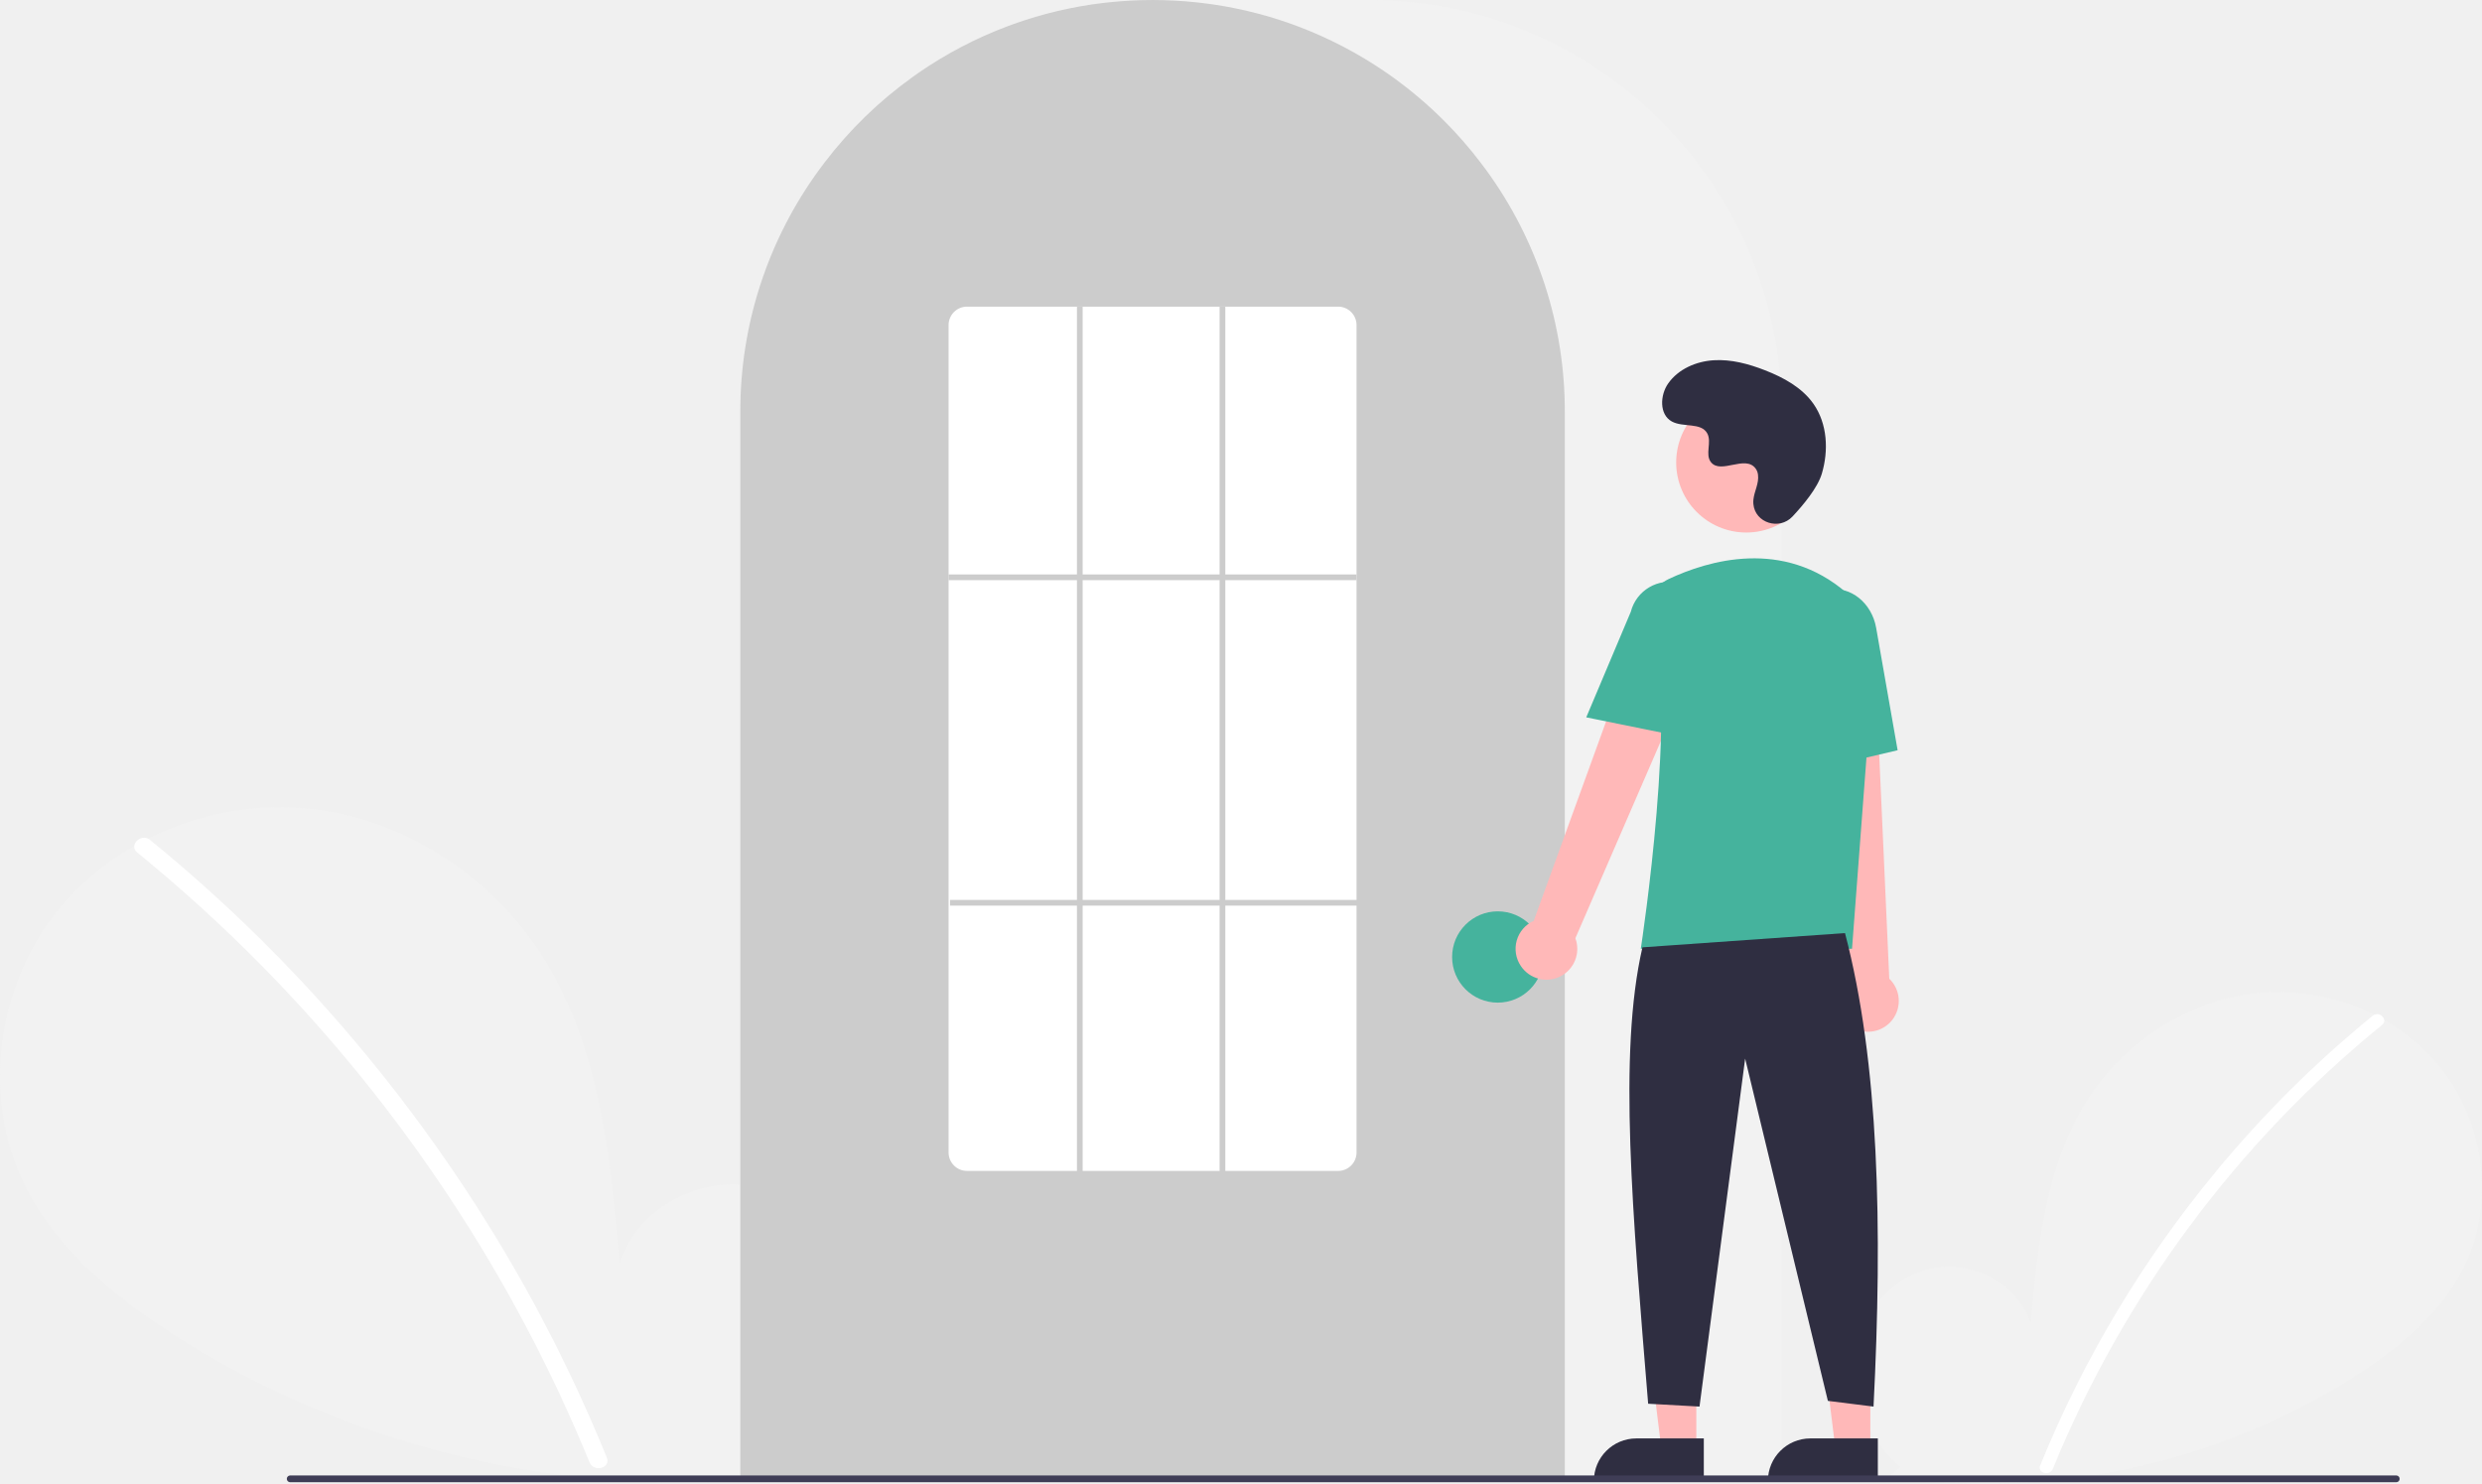
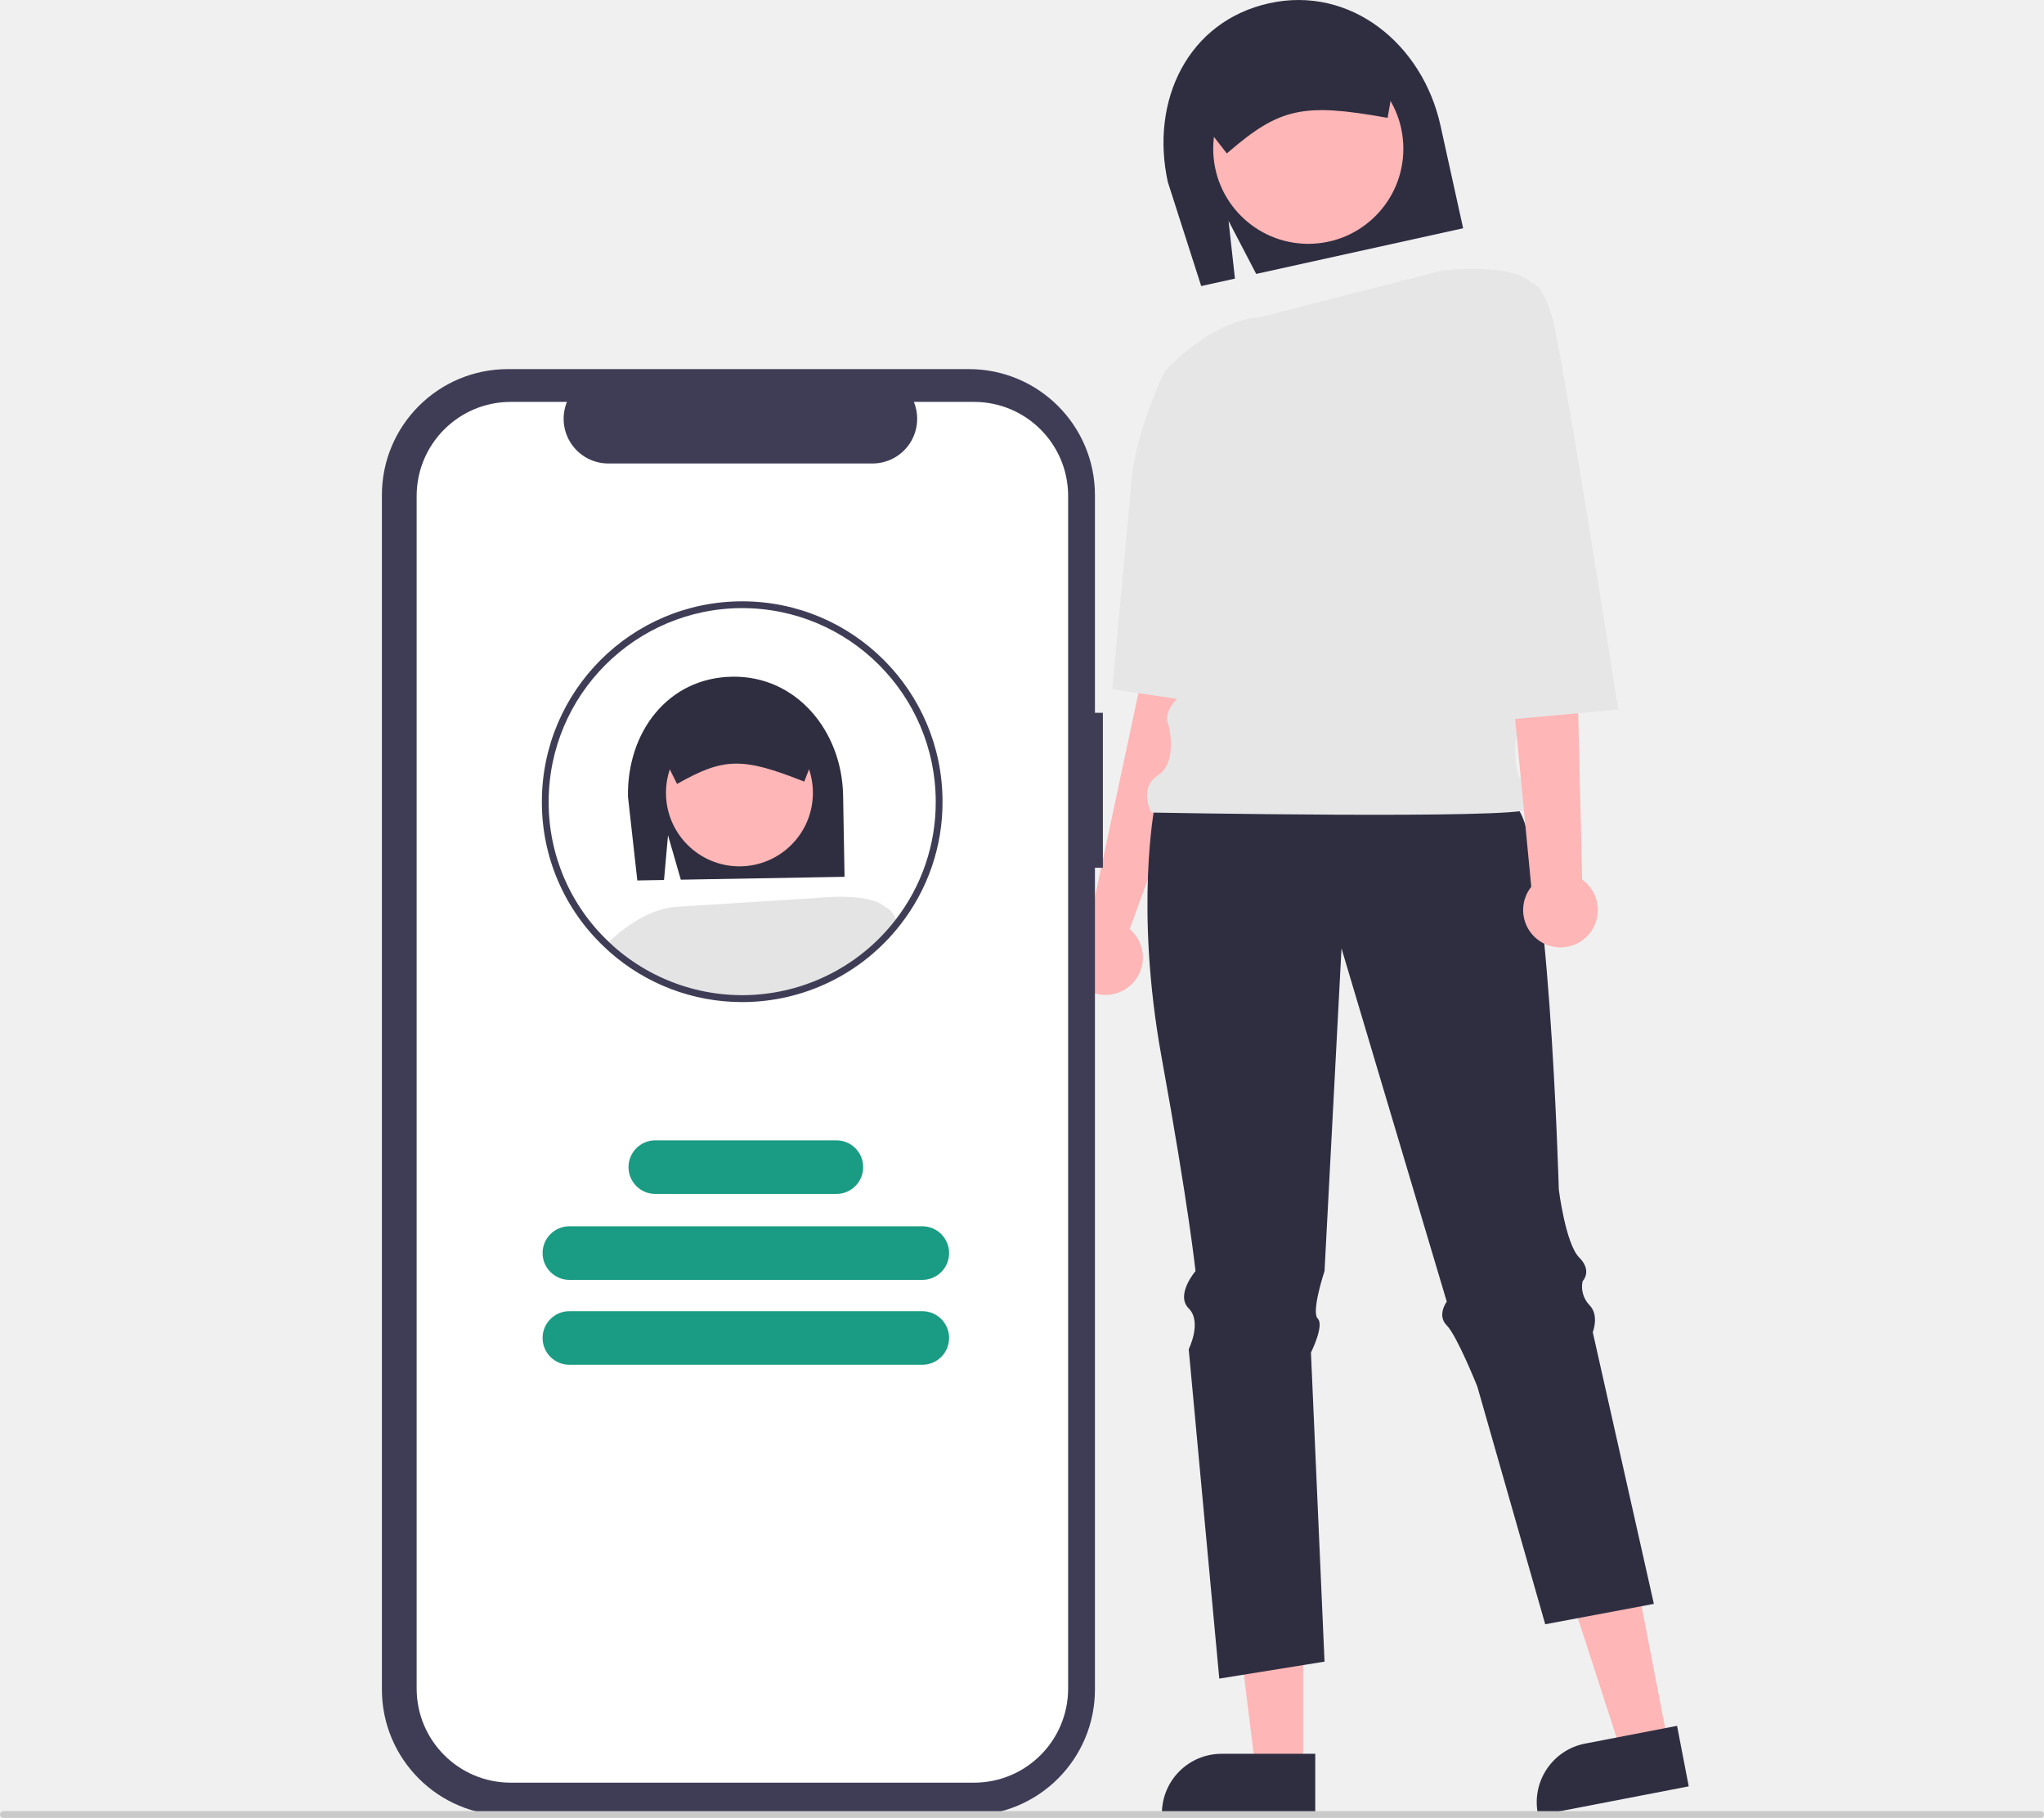
- <svg xmlns="http://www.w3.org/2000/svg" id="b368e7d6-7c4a-408c-9a35-0514749a7e1a" data-name="Layer 1" width="870" height="520.139" viewBox="0 0 870 520.139">
-   <path d="M831.092,704.187c-11.138-9.412-17.904-24.28-16.13-38.754s12.764-27.78,27.018-30.854,30.504,5.435,34.834,19.359c2.383-26.846,5.129-54.818,19.402-77.68,12.924-20.701,35.309-35.514,59.569-38.164s49.803,7.359,64.933,26.507,18.835,46.985,8.238,68.969c-7.806,16.195-22.188,28.247-37.257,38.052a240.452,240.452,0,0,1-164.454,35.977Z" transform="translate(-165 -189.9307)" fill="#f2f2f2" />
-   <path d="M996.728,546.01a393.414,393.414,0,0,0-54.826,54.442,394.561,394.561,0,0,0-61.752,103.194c-1.112,2.725,3.313,3.911,4.412,1.216A392.342,392.342,0,0,1,999.963,549.245c2.284-1.86-.97-5.08-3.236-3.236Z" transform="translate(-165 -189.9307)" fill="#fff" />
-   <path d="M445.067,701.63c15.299-12.927,24.591-33.348,22.154-53.228s-17.531-38.156-37.11-42.377-41.897,7.464-47.844,26.59c-3.273-36.873-7.044-75.292-26.648-106.693-17.751-28.433-48.497-48.778-81.818-52.418s-68.404,10.107-89.185,36.407-25.869,64.535-11.315,94.729c10.722,22.243,30.475,38.797,51.172,52.264,66.03,42.965,147.939,60.884,225.877,49.415" transform="translate(-165 -189.9307)" fill="#f2f2f2" />
-   <path d="M217.567,484.373a540.355,540.355,0,0,1,75.304,74.777A548.076,548.076,0,0,1,352.257,647.04a545.835,545.835,0,0,1,25.43,53.846c1.527,3.743-4.55,5.372-6.06,1.671a536.36,536.36,0,0,0-49.009-92.727A539.734,539.734,0,0,0,256.889,528.632a538.441,538.441,0,0,0-43.766-39.815c-3.138-2.555,1.332-6.978,4.444-4.444Z" transform="translate(-165 -189.9307)" fill="#fff" />
-   <path d="M789.5,708.931h-365v-374.5c0-79.678,64.822-144.5,144.5-144.5h76c79.677,0,144.5,64.822,144.5,144.5Z" transform="translate(-165 -189.9307)" fill="#f2f2f2" />
-   <path d="M713.5,708.931h-289v-374.5a143.382,143.382,0,0,1,27.596-84.944c.664-.905,1.326-1.798,2.009-2.681a144.466,144.466,0,0,1,30.754-29.851c.66-.48,1.322-.952,1.994-1.423a144.16,144.16,0,0,1,31.472-16.459c.661-.25,1.334-.501,2.007-.742a144.02,144.02,0,0,1,31.108-7.336c.658-.09,1.333-.16,2.008-.23a146.288,146.288,0,0,1,31.105,0c.673.07,1.349.141,2.014.231a143.995,143.995,0,0,1,31.1,7.335c.673.241,1.346.492,2.009.743a143.799,143.799,0,0,1,31.106,16.216c.672.461,1.344.933,2.006,1.405a145.987,145.987,0,0,1,18.384,15.564,144.305,144.305,0,0,1,12.724,14.551c.681.88,1.343,1.773,2.005,2.677A143.382,143.382,0,0,1,713.5,334.431Z" transform="translate(-165 -189.9307)" fill="#ccc" />
-   <circle cx="525" cy="335.5" r="16" fill="#45b39d" />
-   <polygon points="594.599 507.783 582.339 507.783 576.506 460.495 594.601 460.496 594.599 507.783" fill="#ffb8b8" />
-   <path d="M573.582,504.28h23.644a0,0,0,0,1,0,0v14.887a0,0,0,0,1,0,0H558.695a0,0,0,0,1,0,0v0a14.887,14.887,0,0,1,14.887-14.887Z" fill="#2f2e41" />
-   <polygon points="655.599 507.783 643.339 507.783 637.506 460.495 655.601 460.496 655.599 507.783" fill="#ffb8b8" />
-   <path d="M634.582,504.28h23.644a0,0,0,0,1,0,0v14.887a0,0,0,0,1,0,0H619.695a0,0,0,0,1,0,0v0a14.887,14.887,0,0,1,14.887-14.887Z" fill="#2f2e41" />
-   <path d="M698.098,528.6a10.743,10.743,0,0,1,4.511-15.843l41.676-114.867L764.791,409.082,717.206,518.853a10.801,10.801,0,0,1-19.109,9.748Z" transform="translate(-165 -189.9307)" fill="#ffb8b8" />
-   <path d="M814.336,550.184a10.743,10.743,0,0,1-2.893-16.217L798.533,412.458l23.338,1.066L827.236,533.045a10.801,10.801,0,0,1-12.9,17.139Z" transform="translate(-165 -189.9307)" fill="#ffb8b8" />
-   <circle cx="612.106" cy="162.123" r="24.561" fill="#ffb8b8" />
-   <path d="M814.18,522.549H740.133l.089-.576c.133-.861,13.197-86.439,3.562-114.436a11.813,11.813,0,0,1,6.069-14.584h0c13.772-6.485,40.208-14.471,62.52,4.909a28.234,28.234,0,0,1,9.459,23.396Z" transform="translate(-165 -189.9307)" fill="#45b39d" />
-   <path d="M754.354,448.181,721.018,441.418l15.626-37.03a13.997,13.997,0,0,1,27.106,6.998Z" transform="translate(-165 -189.9307)" fill="#45b39d" />
-   <path d="M797.05,460.739l-2.004-45.941c-1.52-8.636,3.424-16.8,11.027-18.135,7.605-1.33,15.032,4.66,16.558,13.36l7.533,42.928Z" transform="translate(-165 -189.9307)" fill="#45b39d" />
-   <path d="M811.716,517.049c11.915,45.377,13.214,103.069,10,166l-16-2-29-120-16,122-18-1c-5.377-66.03-10.613-122.715-2-160Z" transform="translate(-165 -189.9307)" fill="#2f2e41" />
-   <path d="M793.289,371.035c-4.582,4.881-13.091,2.261-13.688-4.407a8.055,8.055,0,0,1,.01-1.556c.308-2.954,2.015-5.635,1.606-8.754a4.59,4.59,0,0,0-.84-2.149c-3.651-4.889-12.222,2.187-15.668-2.239-2.113-2.714.371-6.987-1.251-10.021-2.14-4.004-8.479-2.029-12.454-4.221-4.423-2.439-4.158-9.225-1.247-13.353,3.551-5.034,9.776-7.72,15.923-8.107s12.253,1.275,17.992,3.511c6.521,2.541,12.988,6.054,17.001,11.788,4.88,6.973,5.35,16.348,2.909,24.502C802.098,360.99,797.031,367.049,793.289,371.035Z" transform="translate(-165 -189.9307)" fill="#2f2e41" />
-   <path d="M1004.982,709.574h-738.294a1.191,1.191,0,0,1,0-2.381h738.294a1.191,1.191,0,0,1,0,2.381Z" transform="translate(-165 -189.9307)" fill="#3f3d56" />
-   <path d="M634,600.431H504a6.465,6.465,0,0,1-6.5-6.415V303.846a6.465,6.465,0,0,1,6.5-6.415H634a6.465,6.465,0,0,1,6.5,6.415V594.015A6.465,6.465,0,0,1,634,600.431Z" transform="translate(-165 -189.9307)" fill="#fff" />
-   <rect x="332.5" y="201.39" width="143" height="2" fill="#ccc" />
-   <rect x="333" y="315.5" width="143" height="2" fill="#ccc" />
-   <rect x="377.5" y="107.5" width="2" height="304" fill="#ccc" />
-   <rect x="427.5" y="107.5" width="2" height="304" fill="#ccc" />
+ <svg xmlns="http://www.w3.org/2000/svg" id="b69449d1-5d1b-47ef-955d-97dc06911a02" data-name="Layer 1" width="602" height="535.284" viewBox="0 0 602 535.284">
+   <path d="M386.511,612.226l-18.302-11.659a273.135,273.135,0,0,1-.787-30.776l9.494,2.426-9.37-5.969c.518-12.69,1.664-21.06,1.664-21.06s37.004,24.036,60.603,56.615L425.789,629.355l9.597-19.269a110.505,110.505,0,0,1,6.603,12.217c19.444,42.478,21.334,83.264,4.22,91.098s-46.749-20.251-66.194-62.73c-6.028-13.169-9.355-28.31-11.079-42.935Z" transform="translate(-299 -182.3581)" fill="#f0f0f0" />
+   <path d="M348.918,653.227l-21.694-.521a273.14,273.14,0,0,1-16.582-25.939l9.381-2.831-11.107-.267c-6.116-11.13-9.462-18.888-9.462-18.888s44.101,1.448,81.144,17.139l10.798,25.667-1.744-21.456a110.507,110.507,0,0,1,11.967,7.045c38.602,26.313,61.302,60.25,50.701,75.802s-50.488,6.829-89.09-19.484c-11.967-8.157-22.642-19.399-31.678-31.028Z" transform="translate(-299 -182.3581)" fill="#f0f0f0" />
+   <path d="M658.102,332.613l-17-2-6,52L619.783,454.421a10.997,10.997,0,1,0,11.933,1.505l15.386-42.313Z" transform="translate(-299 -182.3581)" fill="#ffb6b6" />
+   <polygon points="383.797 520.968 369.791 520.968 363.127 466.943 383.799 466.944 383.797 520.968" fill="#ffb6b6" />
+   <path d="M686.369,716.903l-45.162-.002v-.571a17.579,17.579,0,0,1,17.578-17.578h.001l27.584.001Z" transform="translate(-299 -182.3581)" fill="#2f2e41" />
+   <polygon points="491.287 513.329 477.535 515.984 460.747 464.204 481.044 460.285 491.287 513.329" fill="#ffb6b6" />
+   <path d="M796.369,708.34l-44.343,8.563-.108-.561a17.579,17.579,0,0,1,13.926-20.593l.001-0,27.083-5.23Z" transform="translate(-299 -182.3581)" fill="#2f2e41" />
+   <path d="M660.836,247.397l8.138,15.614,60.951-13.443-6.677-30.272c-5.285-23.962-26.472-41.267-50.434-35.982s-35.142,28.705-29.857,52.667l9.822,30.603,9.938-2.192Z" transform="translate(-299 -182.3581)" fill="#2f2e41" />
+   <path d="M639.102,419.613s-6,30,2,74,10,63,10,63-6,7-2,11,0,12,0,12l9,97,31-5-4-91s4-8,2-10,2-14,2-14l5-95,31,104s-3,4,0,7,9,18,9,18l20,70,32-6-18-80s2-5-1-8a7.833,7.833,0,0,1-2-7s3-3-1-7-6-20-6-20-3-107-13-113S639.102,419.613,639.102,419.613Z" transform="translate(-299 -182.3581)" fill="#2f2e41" />
+   <circle cx="385.318" cy="43.794" r="28" fill="#ffb6b6" />
+   <path d="M723.778,261.994s20.324-2.381,26.324,3.619l-6,121s4,3,2,10a28.569,28.569,0,0,0,0,14s6,7,3,10-111,1-111,1-4-7,2-11,3-15,3-15-2-3,3-8,9-46,9-46l-13-50S655.188,276.843,670.145,275.728Z" transform="translate(-299 -182.3581)" fill="#e6e6e6" />
+   <path d="M657.594,292.301l-15.493-.688s-9,18-10,34l-5.507,59.688,35.507,5.312Z" transform="translate(-299 -182.3581)" fill="#e6e6e6" />
+   <path d="M660.33,227.541l-10.402-13.382a10.911,10.911,0,0,1,8.282-12.969l39.292-8.667a10.912,10.912,0,0,1,12.97,8.282l.021.097-2.814,16.159-.494-.088c-24.385-4.348-31.331-2.818-46.459,10.226Z" transform="translate(-299 -182.3581)" fill="#2f2e41" />
+   <path d="M764.977,441.353l-1.875-78.74-2-56-24,3,12.889,133.846a11,11,0,1,0,14.986-2.106Z" transform="translate(-299 -182.3581)" fill="#ffb6b6" />
+   <path d="M732.594,267.301l17.507-1.688s3,0,6,10,19.493,115.688,19.493,115.688l-36.493,3.312Z" transform="translate(-299 -182.3581)" fill="#e6e6e6" />
+   <path d="M623.822,392.242h-2.34V328.142a37.1,37.1,0,0,0-37.1-37.1H448.577a37.1,37.1,0,0,0-37.1,37.1V679.803a37.1,37.1,0,0,0,37.1,37.1H584.383a37.1,37.1,0,0,0,37.1-37.1V437.87h2.34Z" transform="translate(-299 -182.3581)" fill="#3f3d56" />
+   <path d="M585.88,300.694h-17.727a13.163,13.163,0,0,1-12.187,18.134H478.164a13.163,13.163,0,0,1-12.187-18.134H449.419a27.706,27.706,0,0,0-27.706,27.706V679.546a27.706,27.706,0,0,0,27.706,27.706H585.88a27.706,27.706,0,0,0,27.706-27.706h0V328.4A27.706,27.706,0,0,0,585.88,300.694Z" transform="translate(-299 -182.3581)" fill="#fff" />
+   <path d="M495.744,428.308l3.773,13.071,48.219-.851-.422-23.949c-.334-18.957-13.732-35.306-32.688-34.972s-31.009,16.36-30.675,35.317l2.754,24.681,7.862-.139Z" transform="translate(-299 -182.3581)" fill="#2f2e41" />
+   <circle cx="217.781" cy="233.455" r="21.635" fill="#ffb6b6" />
+   <path d="M559.844,449.552l-.49,9.1a57.929,57.929,0,0,1-80.29,3.11c-.5-.44-.99-.9-1.47-1.37,3-2.98,11.28-10.34,20.47-11.02l41.44-2.61S555.204,444.922,559.844,449.552Z" transform="translate(-299 -182.3581)" fill="#e4e4e4" />
+   <path d="M540.465,400.622a8.391,8.391,0,0,0-1.49-4.63c-.1-.14-.2-.27-.3-.4a8.431,8.431,0,0,0-6.76-3.23l-15.55.28-15.54.27a8.42,8.42,0,0,0-8.25,8.55l3.7,7.45,2.13,4.28.35-.2c13.45-7.56,18.95-7.66,36.75-.63l.36.14,1.41-3.61,3.2-8.19Z" transform="translate(-299 -182.3581)" fill="#2f2e41" />
+   <path d="M563.344,454.062a58.619,58.619,0,0,1-16.06,14.18l-.97-17.38,13.53-1.31S561.465,449.552,563.344,454.062Z" transform="translate(-299 -182.3581)" fill="#e4e4e4" />
+   <path d="M517.594,477.412a58.818,58.818,0,0,1-39.194-14.902c-.51-.448-1.013-.92-1.506-1.403a58.399,58.399,0,0,1-18.3-42.694,59,59,0,0,1,118,0,58.365,58.365,0,0,1-12.462,36.266,58.956,58.956,0,0,1-46.538,22.734Zm0-116a57.065,57.065,0,0,0-57,57,56.426,56.426,0,0,0,17.689,41.255c.478.468.955.916,1.442,1.344a57.068,57.068,0,0,0,82.831-7.565,56.38,56.38,0,0,0,12.038-35.034A57.065,57.065,0,0,0,517.594,361.412Z" transform="translate(-299 -182.3581)" fill="#3f3d56" />
+   <path d="M570.634,559.209H466.696a7.892,7.892,0,1,1,0-15.784H570.634a7.892,7.892,0,1,1,0,15.784Z" transform="translate(-299 -182.3581)" fill="#1a9b84" />
+   <path d="M570.634,584.209H466.696a7.892,7.892,0,1,1,0-15.784H570.634a7.892,7.892,0,1,1,0,15.784Z" transform="translate(-299 -182.3581)" fill="#1a9b84" />
+   <path d="M545.331,533.906h-53.332a7.892,7.892,0,1,1,0-15.784h53.332a7.892,7.892,0,0,1,0,15.784Z" transform="translate(-299 -182.3581)" fill="#1a9b84" />
+   <path d="M900,717.642H300a1,1,0,0,1,0-2H900a1,1,0,0,1,0,2Z" transform="translate(-299 -182.3581)" fill="#cacaca" />
</svg>
